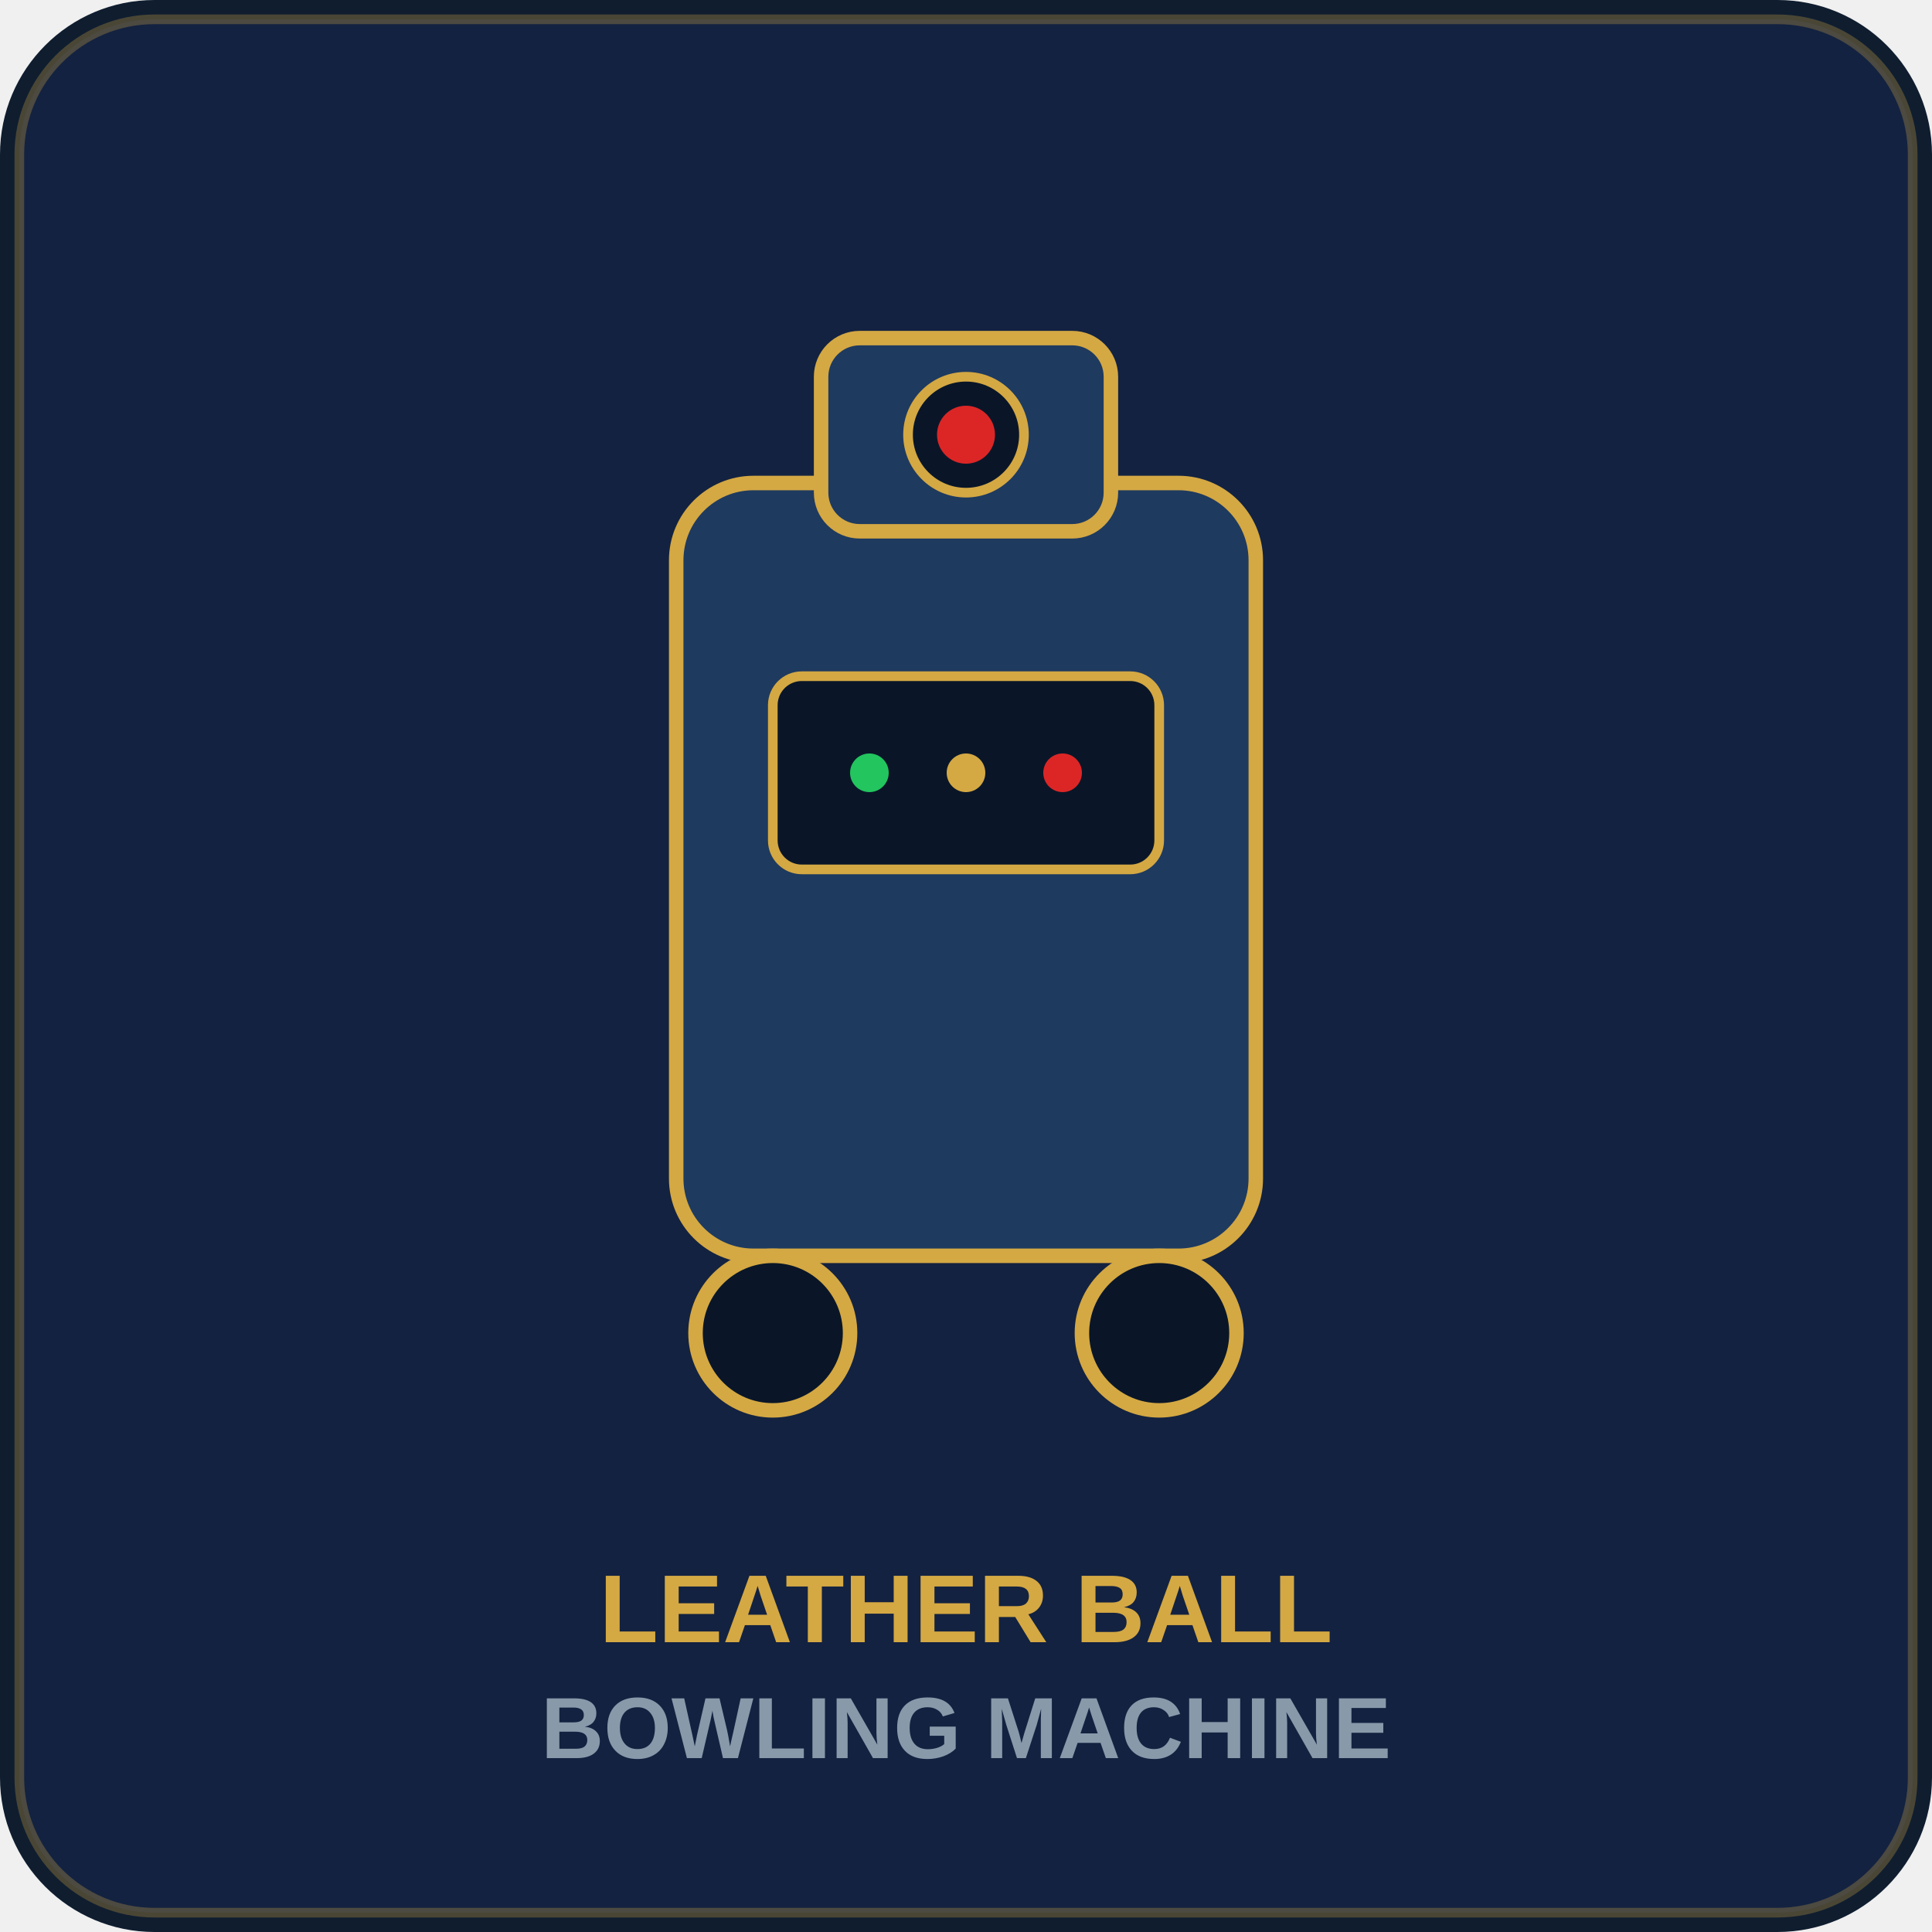
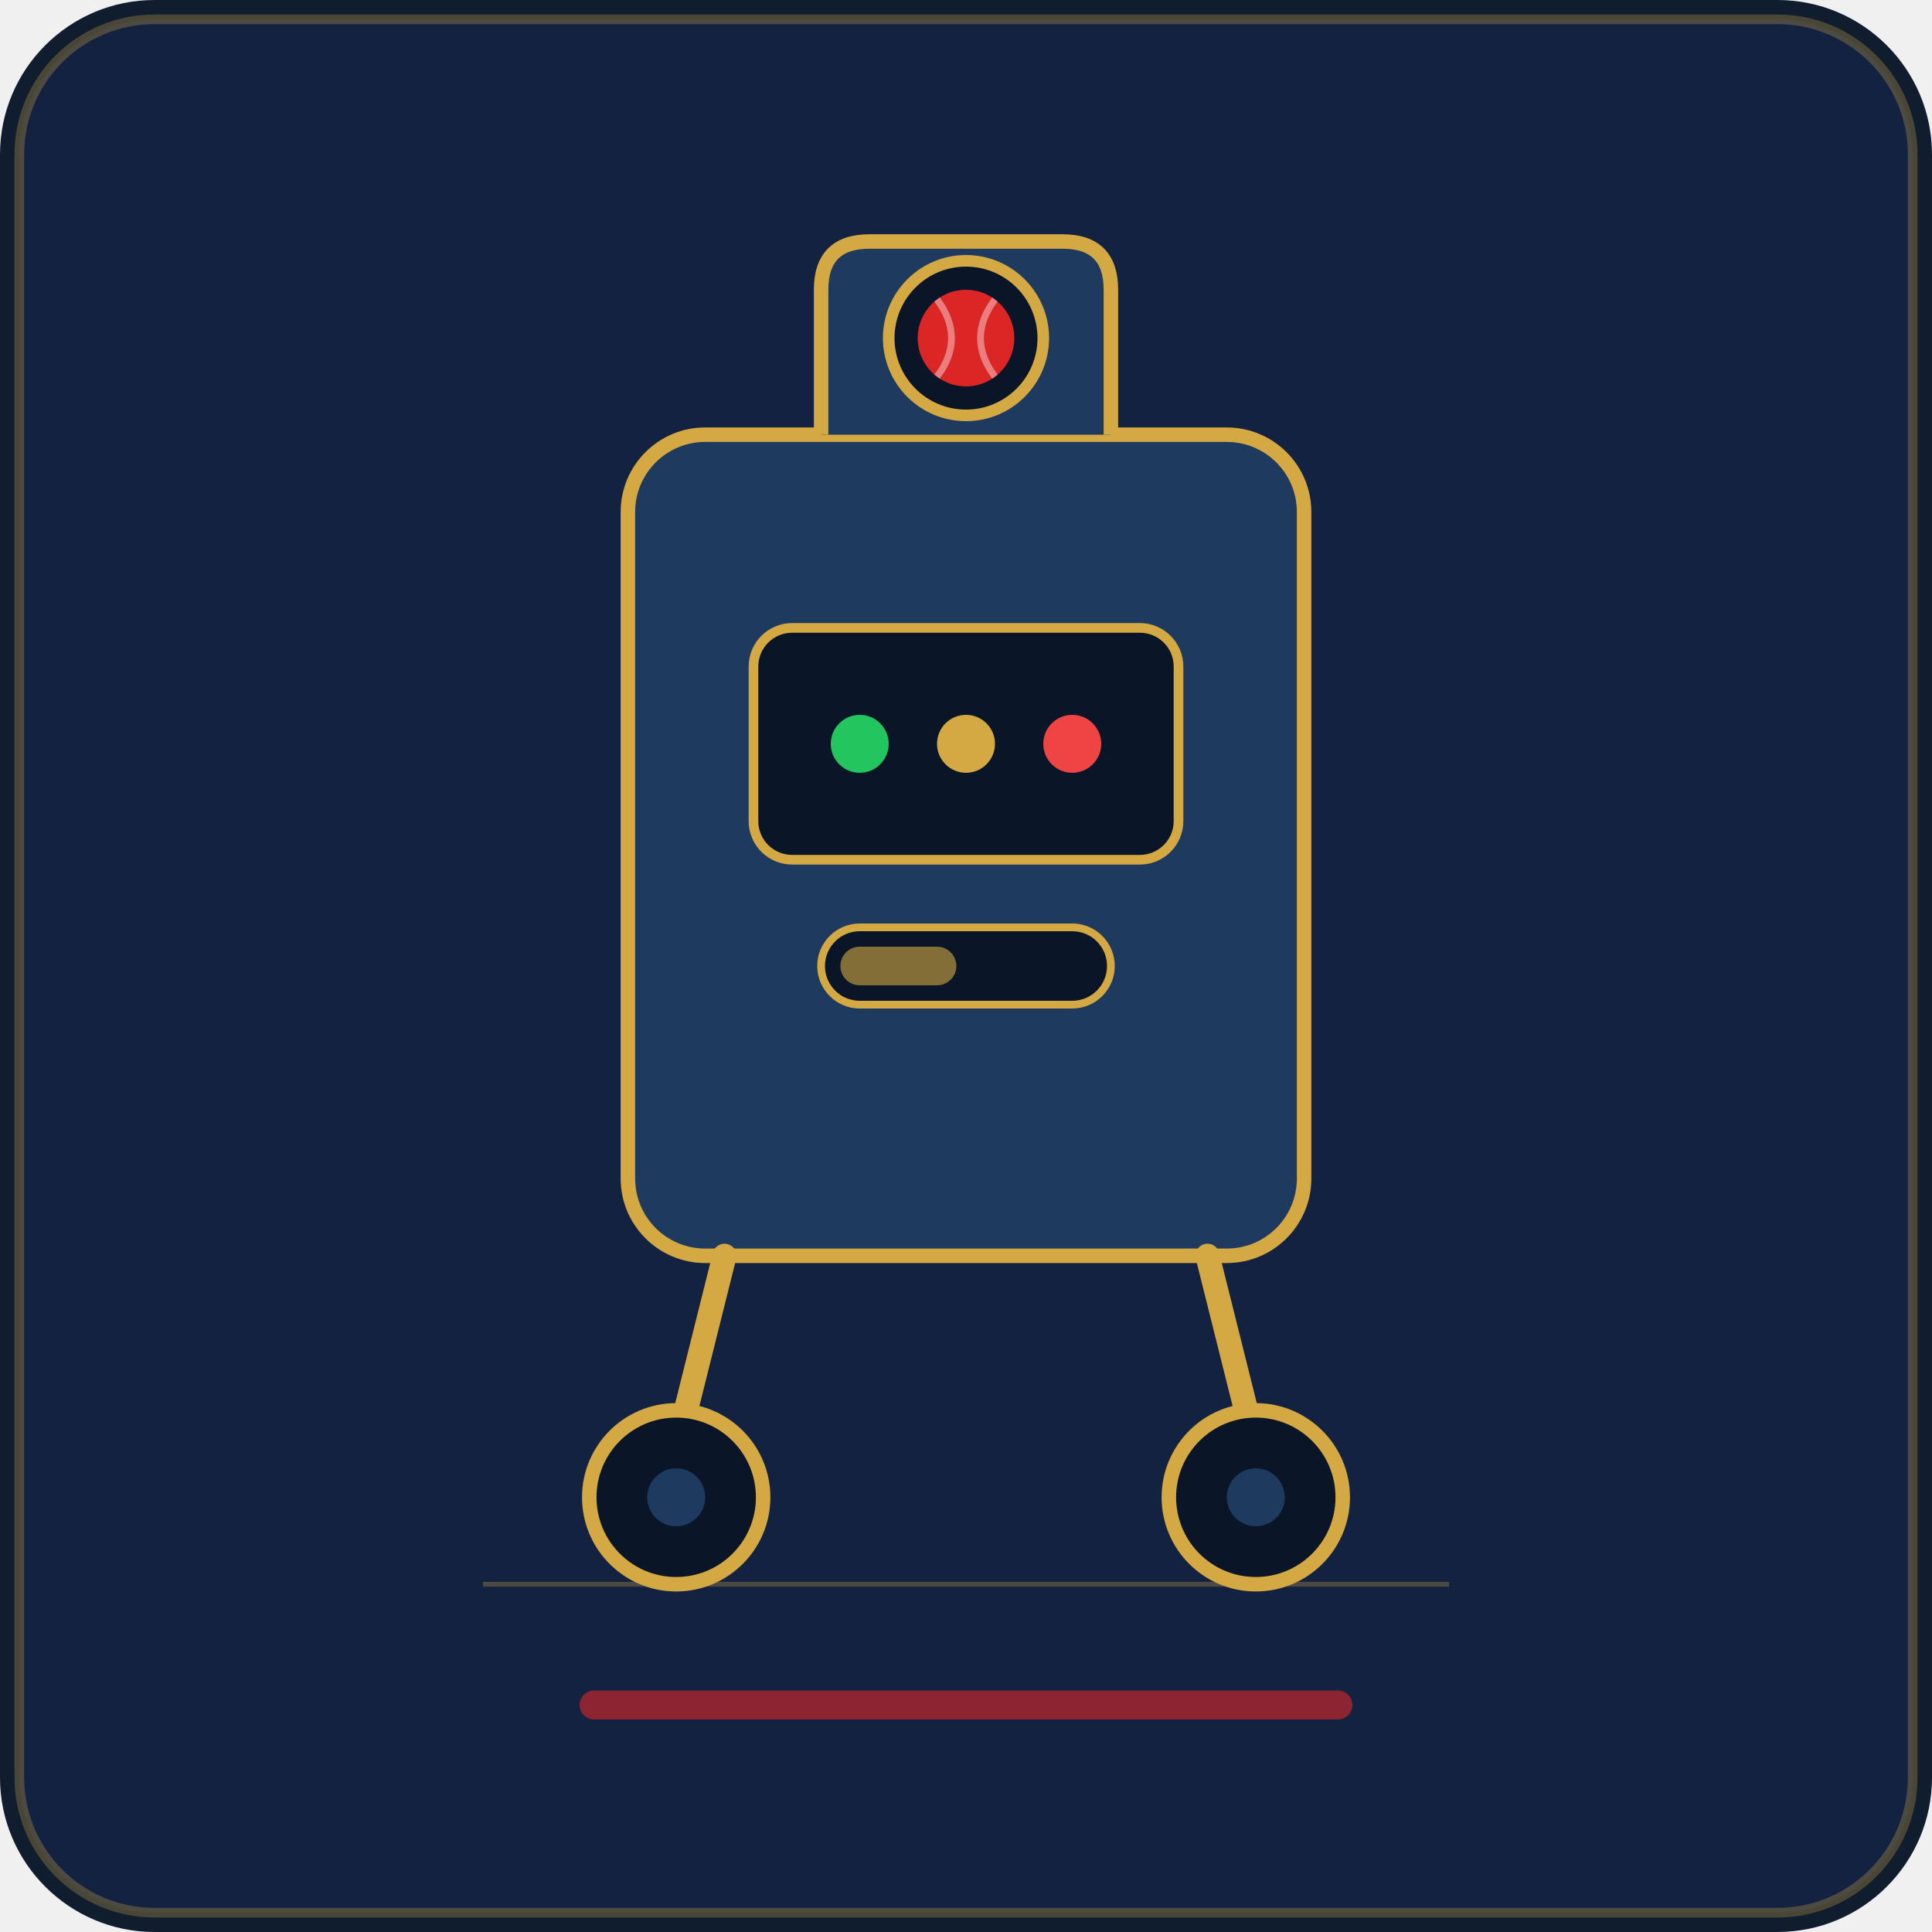
- <svg xmlns="http://www.w3.org/2000/svg" viewBox="0 0 200 200" fill="none">
+ <svg xmlns="http://www.w3.org/2000/svg" viewBox="0 0 200 200">
  <rect width="200" height="200" rx="16" fill="#0f1d2f" />
  <rect x="2" y="2" width="196" height="196" rx="14" fill="#132240" stroke="#d4a843" stroke-width="1" stroke-opacity="0.3" />
-   <rect x="70" y="50" width="60" height="80" rx="8" fill="#1e3a5f" stroke="#d4a843" stroke-width="1.5" />
-   <rect x="85" y="35" width="30" height="20" rx="4" fill="#1e3a5f" stroke="#d4a843" stroke-width="1.5" />
-   <circle cx="100" cy="45" r="6" fill="#0a1628" stroke="#d4a843" stroke-width="1" />
-   <circle cx="100" cy="45" r="3" fill="#dc2626" />
-   <circle cx="80" cy="138" r="8" fill="#0a1628" stroke="#d4a843" stroke-width="1.5" />
-   <circle cx="120" cy="138" r="8" fill="#0a1628" stroke="#d4a843" stroke-width="1.5" />
-   <rect x="80" y="70" width="40" height="20" rx="3" fill="#0a1628" stroke="#d4a843" stroke-width="1" />
-   <circle cx="90" cy="80" r="2" fill="#22c55e" />
-   <circle cx="100" cy="80" r="2" fill="#d4a843" />
-   <circle cx="110" cy="80" r="2" fill="#dc2626" />
-   <text x="100" y="170" text-anchor="middle" font-family="Arial, sans-serif" font-weight="bold" font-size="10" fill="#d4a843">LEATHER BALL</text>
-   <text x="100" y="182" text-anchor="middle" font-family="Arial, sans-serif" font-weight="600" font-size="9" fill="#8899aa">BOWLING MACHINE</text>
+   <rect x="65" y="45" width="70" height="85" rx="8" fill="#1e3a5f" stroke="#d4a843" stroke-width="1.5" />
+   <path d="M85 45 L85 30 Q85 25 90 25 L110 25 Q115 25 115 30 L115 45" fill="#1e3a5f" stroke="#d4a843" stroke-width="1.5" />
+   <circle cx="100" cy="35" r="8" fill="#0a1628" stroke="#d4a843" stroke-width="1.2" />
+   <circle cx="100" cy="35" r="5" fill="#dc2626" />
+   <path d="M97 31 Q100 35 97 39" stroke="#fff" stroke-width="0.7" fill="none" opacity="0.4" />
+   <path d="M103 31 Q100 35 103 39" stroke="#fff" stroke-width="0.7" fill="none" opacity="0.4" />
+   <rect x="78" y="65" width="44" height="24" rx="4" fill="#0a1628" stroke="#d4a843" stroke-width="1" />
+   <circle cx="89" cy="77" r="3" fill="#22c55e" />
+   <circle cx="100" cy="77" r="3" fill="#d4a843" />
+   <circle cx="111" cy="77" r="3" fill="#ef4444" />
+   <rect x="85" y="96" width="30" height="8" rx="4" fill="#0a1628" stroke="#d4a843" stroke-width="0.8" />
+   <rect x="87" y="98" width="12" height="4" rx="2" fill="#d4a843" opacity="0.6" />
+   <line x1="75" y1="130" x2="70" y2="150" stroke="#d4a843" stroke-width="2.5" stroke-linecap="round" />
+   <line x1="125" y1="130" x2="130" y2="150" stroke="#d4a843" stroke-width="2.5" stroke-linecap="round" />
+   <circle cx="70" cy="155" r="9" fill="#0a1628" stroke="#d4a843" stroke-width="1.5" />
+   <circle cx="70" cy="155" r="3" fill="#1e3a5f" />
+   <circle cx="130" cy="155" r="9" fill="#0a1628" stroke="#d4a843" stroke-width="1.5" />
+   <circle cx="130" cy="155" r="3" fill="#1e3a5f" />
+   <line x1="50" y1="164" x2="150" y2="164" stroke="#d4a843" stroke-width="0.5" opacity="0.3" />
+   <rect x="60" y="175" width="80" height="3" rx="1.5" fill="#dc2626" opacity="0.6" />
</svg>
